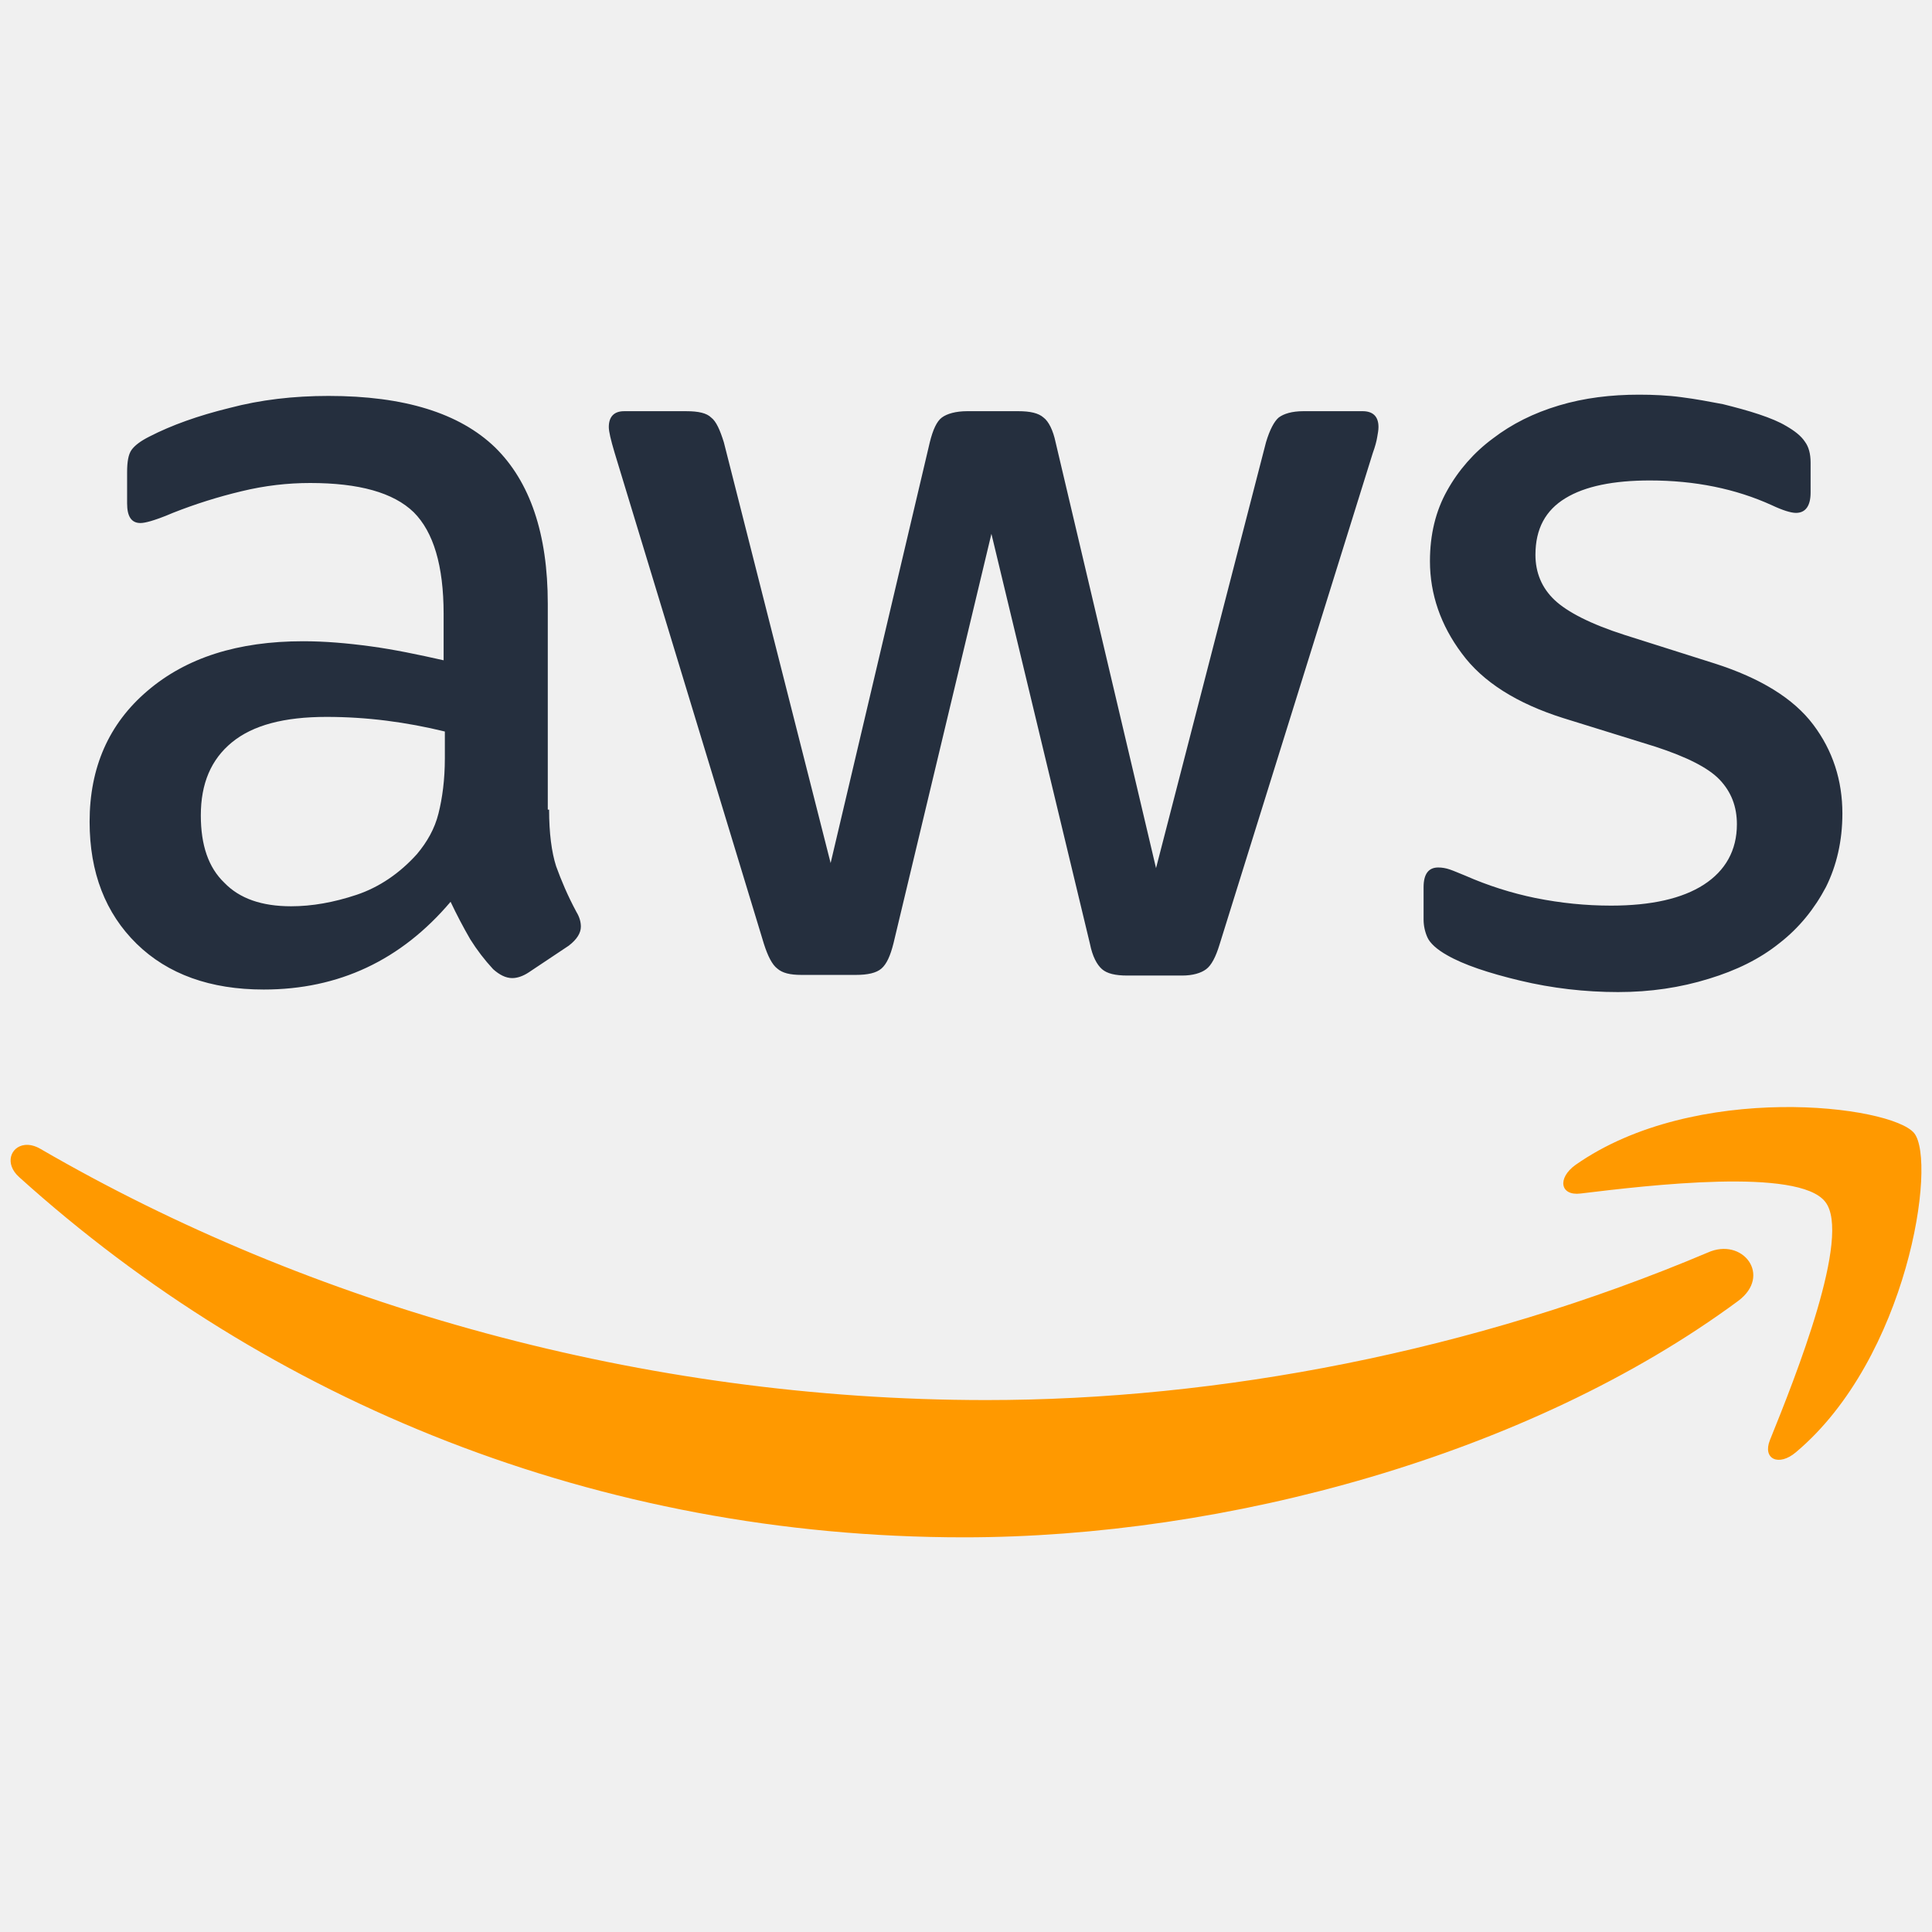
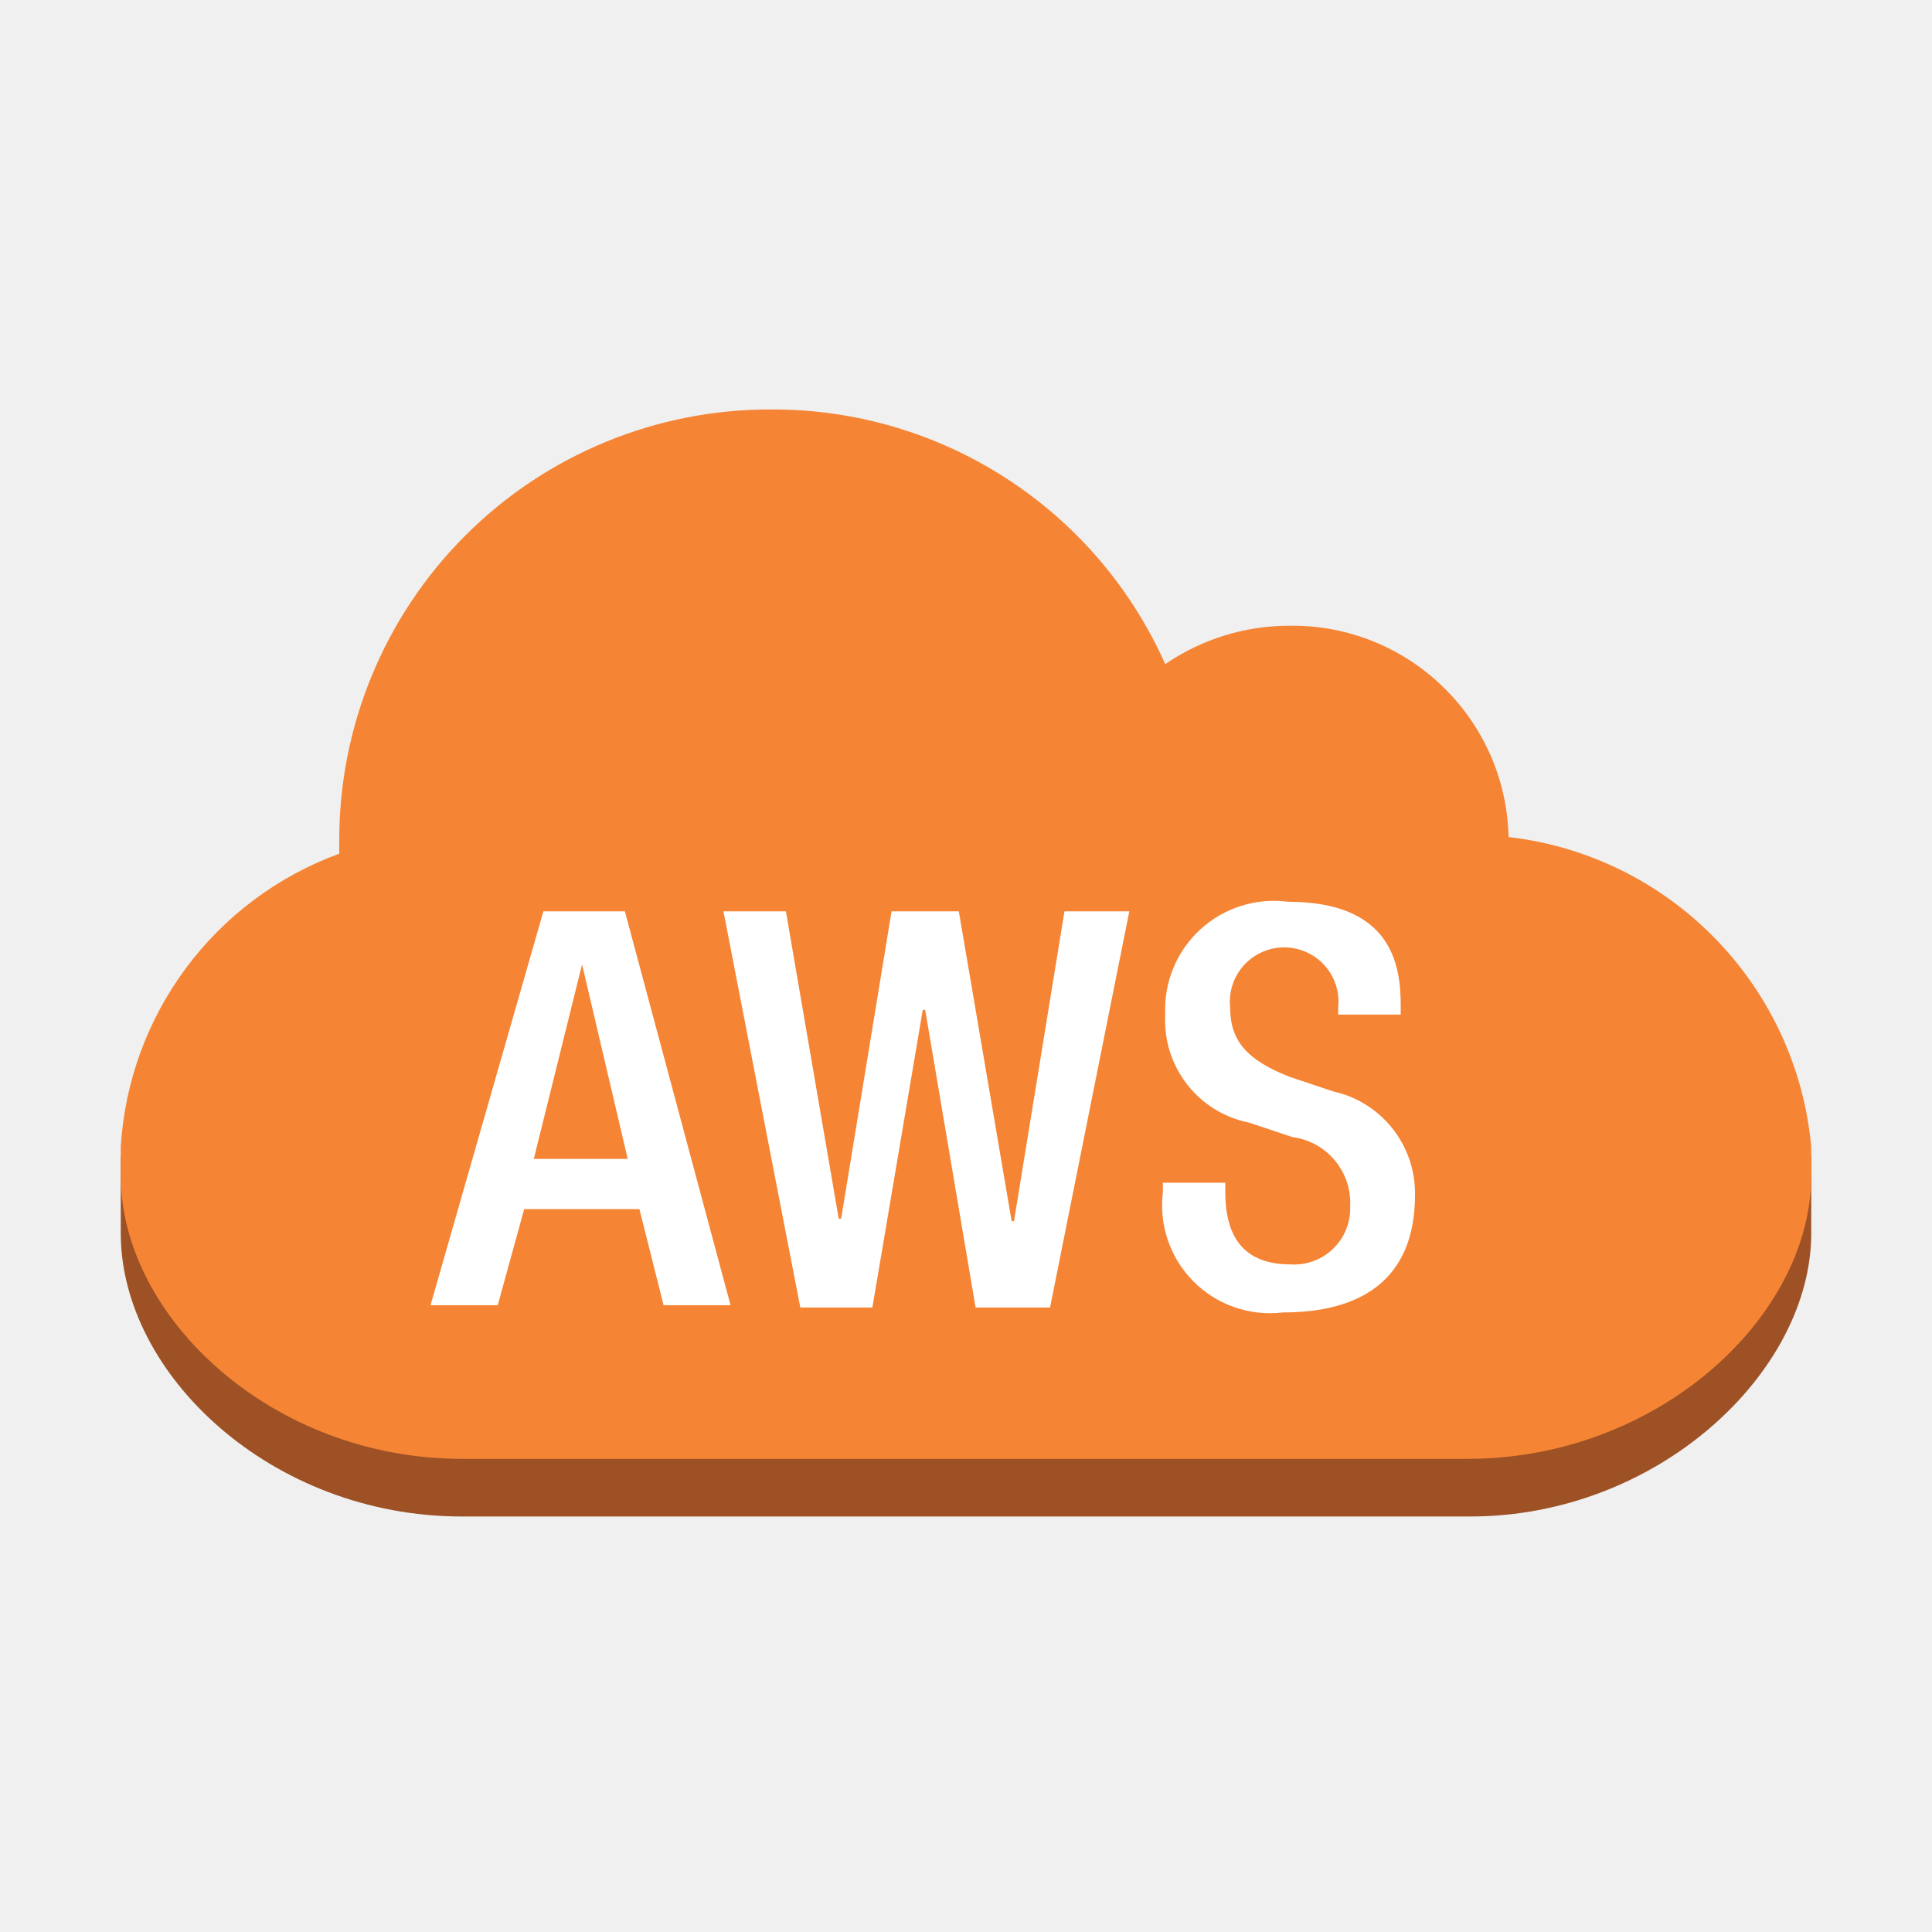
- <svg xmlns="http://www.w3.org/2000/svg" viewBox="0 0 128 128">
-   <path fill="#252f3e" d="M36.379 53.64c0 1.56.168 2.825.465 3.75.336.926.758 1.938 1.347 3.032.207.336.293.672.293.969 0 .418-.254.84-.8 1.261l-2.653 1.77c-.379.25-.758.379-1.093.379-.422 0-.844-.211-1.266-.59a13.28 13.28 0 0 1-1.516-1.98 34.153 34.153 0 0 1-1.304-2.485c-3.282 3.875-7.41 5.813-12.38 5.813-3.535 0-6.355-1.012-8.421-3.032-2.063-2.023-3.114-4.718-3.114-8.086 0-3.578 1.262-6.484 3.833-8.671 2.566-2.192 5.976-3.286 10.316-3.286 1.43 0 2.902.125 4.46.336 1.56.211 3.161.547 4.845.926v-3.074c0-3.2-.676-5.43-1.98-6.734C26.061 32.633 23.788 32 20.546 32c-1.473 0-2.988.168-4.547.547a33.416 33.416 0 0 0-4.547 1.433c-.676.293-1.18.461-1.473.547-.296.082-.507.125-.675.125-.59 0-.883-.422-.883-1.304v-2.063c0-.676.082-1.18.293-1.476.21-.293.59-.586 1.18-.883 1.472-.758 3.242-1.39 5.304-1.895 2.063-.547 4.254-.8 6.57-.8 5.008 0 8.672 1.136 11.032 3.41 2.316 2.273 3.492 5.726 3.492 10.359v13.64Zm-17.094 6.403c1.387 0 2.82-.254 4.336-.758 1.516-.508 2.863-1.433 4-2.695.672-.8 1.18-1.684 1.43-2.695.254-1.012.422-2.23.422-3.665v-1.765a34.401 34.401 0 0 0-3.871-.719 31.816 31.816 0 0 0-3.961-.25c-2.82 0-4.883.547-6.274 1.684-1.387 1.136-2.062 2.734-2.062 4.84 0 1.98.504 3.453 1.558 4.464 1.012 1.051 2.485 1.559 4.422 1.559Zm33.809 4.547c-.758 0-1.262-.125-1.598-.422-.34-.254-.633-.84-.887-1.64L40.715 29.98c-.25-.843-.38-1.39-.38-1.687 0-.672.337-1.05 1.013-1.05h4.125c.8 0 1.347.124 1.644.421.336.25.59.84.84 1.64l7.074 27.876 6.57-27.875c.208-.84.462-1.39.797-1.64.34-.255.93-.423 1.688-.423h3.367c.8 0 1.348.125 1.684.422.336.25.633.84.8 1.64l6.653 28.212 7.285-28.211c.25-.84.547-1.39.84-1.64.336-.255.887-.423 1.644-.423h3.914c.676 0 1.055.336 1.055 1.051 0 .21-.043.422-.086.676-.043.254-.125.59-.293 1.05L80.801 62.57c-.254.84-.547 1.387-.887 1.64-.336.255-.883.423-1.598.423h-3.62c-.801 0-1.348-.13-1.684-.422-.34-.297-.633-.844-.801-1.684l-6.527-27.16-6.485 27.117c-.21.844-.46 1.391-.8 1.684-.337.297-.926.422-1.684.422Zm54.105 1.137c-2.187 0-4.379-.254-6.484-.758-2.106-.504-3.746-1.055-4.84-1.684-.676-.379-1.137-.8-1.305-1.18a2.919 2.919 0 0 1-.254-1.18v-2.148c0-.882.336-1.304.97-1.304.25 0 .503.043.757.129.25.082.629.25 1.05.418a23.102 23.102 0 0 0 4.634 1.476c1.683.336 3.324.504 5.011.504 2.653 0 4.715-.465 6.145-1.39 1.433-.926 2.191-2.274 2.191-4 0-1.18-.379-2.145-1.136-2.946-.758-.8-2.192-1.516-4.254-2.191l-6.106-1.895c-3.074-.969-5.348-2.398-6.734-4.293-1.39-1.855-2.106-3.918-2.106-6.105 0-1.77.38-3.328 1.137-4.676a10.829 10.829 0 0 1 3.031-3.453c1.262-.965 2.696-1.684 4.38-2.188 1.683-.504 3.452-.715 5.304-.715.926 0 1.894.043 2.82.168.969.125 1.852.293 2.738.461.84.211 1.641.422 2.399.676.758.254 1.348.504 1.77.758.59.336 1.011.672 1.261 1.05.254.34.379.802.379 1.391v1.98c0 .884-.336 1.348-.969 1.348-.336 0-.883-.171-1.597-.507-2.403-1.094-5.098-1.641-8.086-1.641-2.399 0-4.293.379-5.598 1.18-1.309.797-1.98 2.02-1.98 3.746 0 1.18.421 2.191 1.261 2.988.844.8 2.403 1.602 4.633 2.316l5.98 1.895c3.032.969 5.22 2.316 6.524 4.043 1.305 1.727 1.938 3.707 1.938 5.895 0 1.812-.38 3.453-1.094 4.882-.758 1.434-1.77 2.696-3.074 3.707-1.305 1.051-2.864 1.809-4.672 2.36-1.895.586-3.875.883-6.024.883Zm0 0" />
-   <path fill="#f90" d="M118 73.348c-4.432.063-9.664 1.052-13.621 3.832-1.223.883-1.012 2.062.336 1.894 4.508-.547 14.44-1.726 16.21.547 1.77 2.23-1.976 11.62-3.663 15.79-.504 1.26.59 1.769 1.726.8 7.41-6.231 9.348-19.242 7.832-21.137-.757-.925-4.388-1.79-8.82-1.726zM1.63 75.859c-.927.116-1.347 1.236-.368 2.121 16.508 14.902 38.359 23.872 62.613 23.872 17.305 0 37.43-5.43 51.281-15.66 2.273-1.688.297-4.254-2.02-3.204-15.534 6.57-32.421 9.77-47.788 9.77-22.778 0-44.8-6.273-62.653-16.633-.39-.231-.755-.304-1.064-.266z" />
+ <svg xmlns="http://www.w3.org/2000/svg" width="800px" height="800px" viewBox="0 0 32 32">
+   <path d="M30,19.152v1.273c0,2.307-2.545,4.693-5.648,4.693H7.648C4.506,25.118,2,22.771,2,20.424V19.152Z" style="fill:#9d5125" />
+   <path d="M12.778,6.782A7.112,7.112,0,0,1,19.3,11a3.638,3.638,0,0,1,2.068-.636,3.583,3.583,0,0,1,3.619,3.5A5.69,5.69,0,0,1,30,18.993v.477c0,2.347-2.545,4.693-5.688,4.693H7.648C4.506,24.163,2,21.816,2,19.47v-.477A5.527,5.527,0,0,1,5.619,14.14v-.2A7.129,7.129,0,0,1,12.778,6.782Z" style="fill:#f58535" />
+   <path d="M9,15.095,7.131,21.618H8.244l.438-1.591h1.909l.4,1.591H12.1l-1.75-6.523Zm-.159,4.1.8-3.222h0l.756,3.222Z" style="fill:#fff" />
+   <polygon points="16.795 20.226 16.756 20.226 15.881 15.095 14.767 15.095 13.932 20.186 13.892 20.186 13.017 15.095 11.983 15.095 13.256 21.657 14.449 21.657 15.284 16.726 15.324 16.726 16.159 21.657 17.392 21.657 18.705 15.095 17.631 15.095 16.795 20.226" style="fill:#fff" />
+   <path d="M22.085,18.078l-.716-.239c-.716-.278-.994-.6-.994-1.153a.9.9,0,1,1,1.79,0v.119H23.2v-.159c0-.676-.159-1.71-1.869-1.71A1.8,1.8,0,0,0,19.3,16.805a1.729,1.729,0,0,0,1.392,1.79l.716.239a1.1,1.1,0,0,1,.955,1.153.928.928,0,0,1-.994.955q-1.074,0-1.074-1.193v-.159H19.261v.159a1.786,1.786,0,0,0,1.989,1.989c1.312,0,2.187-.557,2.187-1.949A1.728,1.728,0,0,0,22.085,18.078Z" style="fill:#fff" />
</svg>
